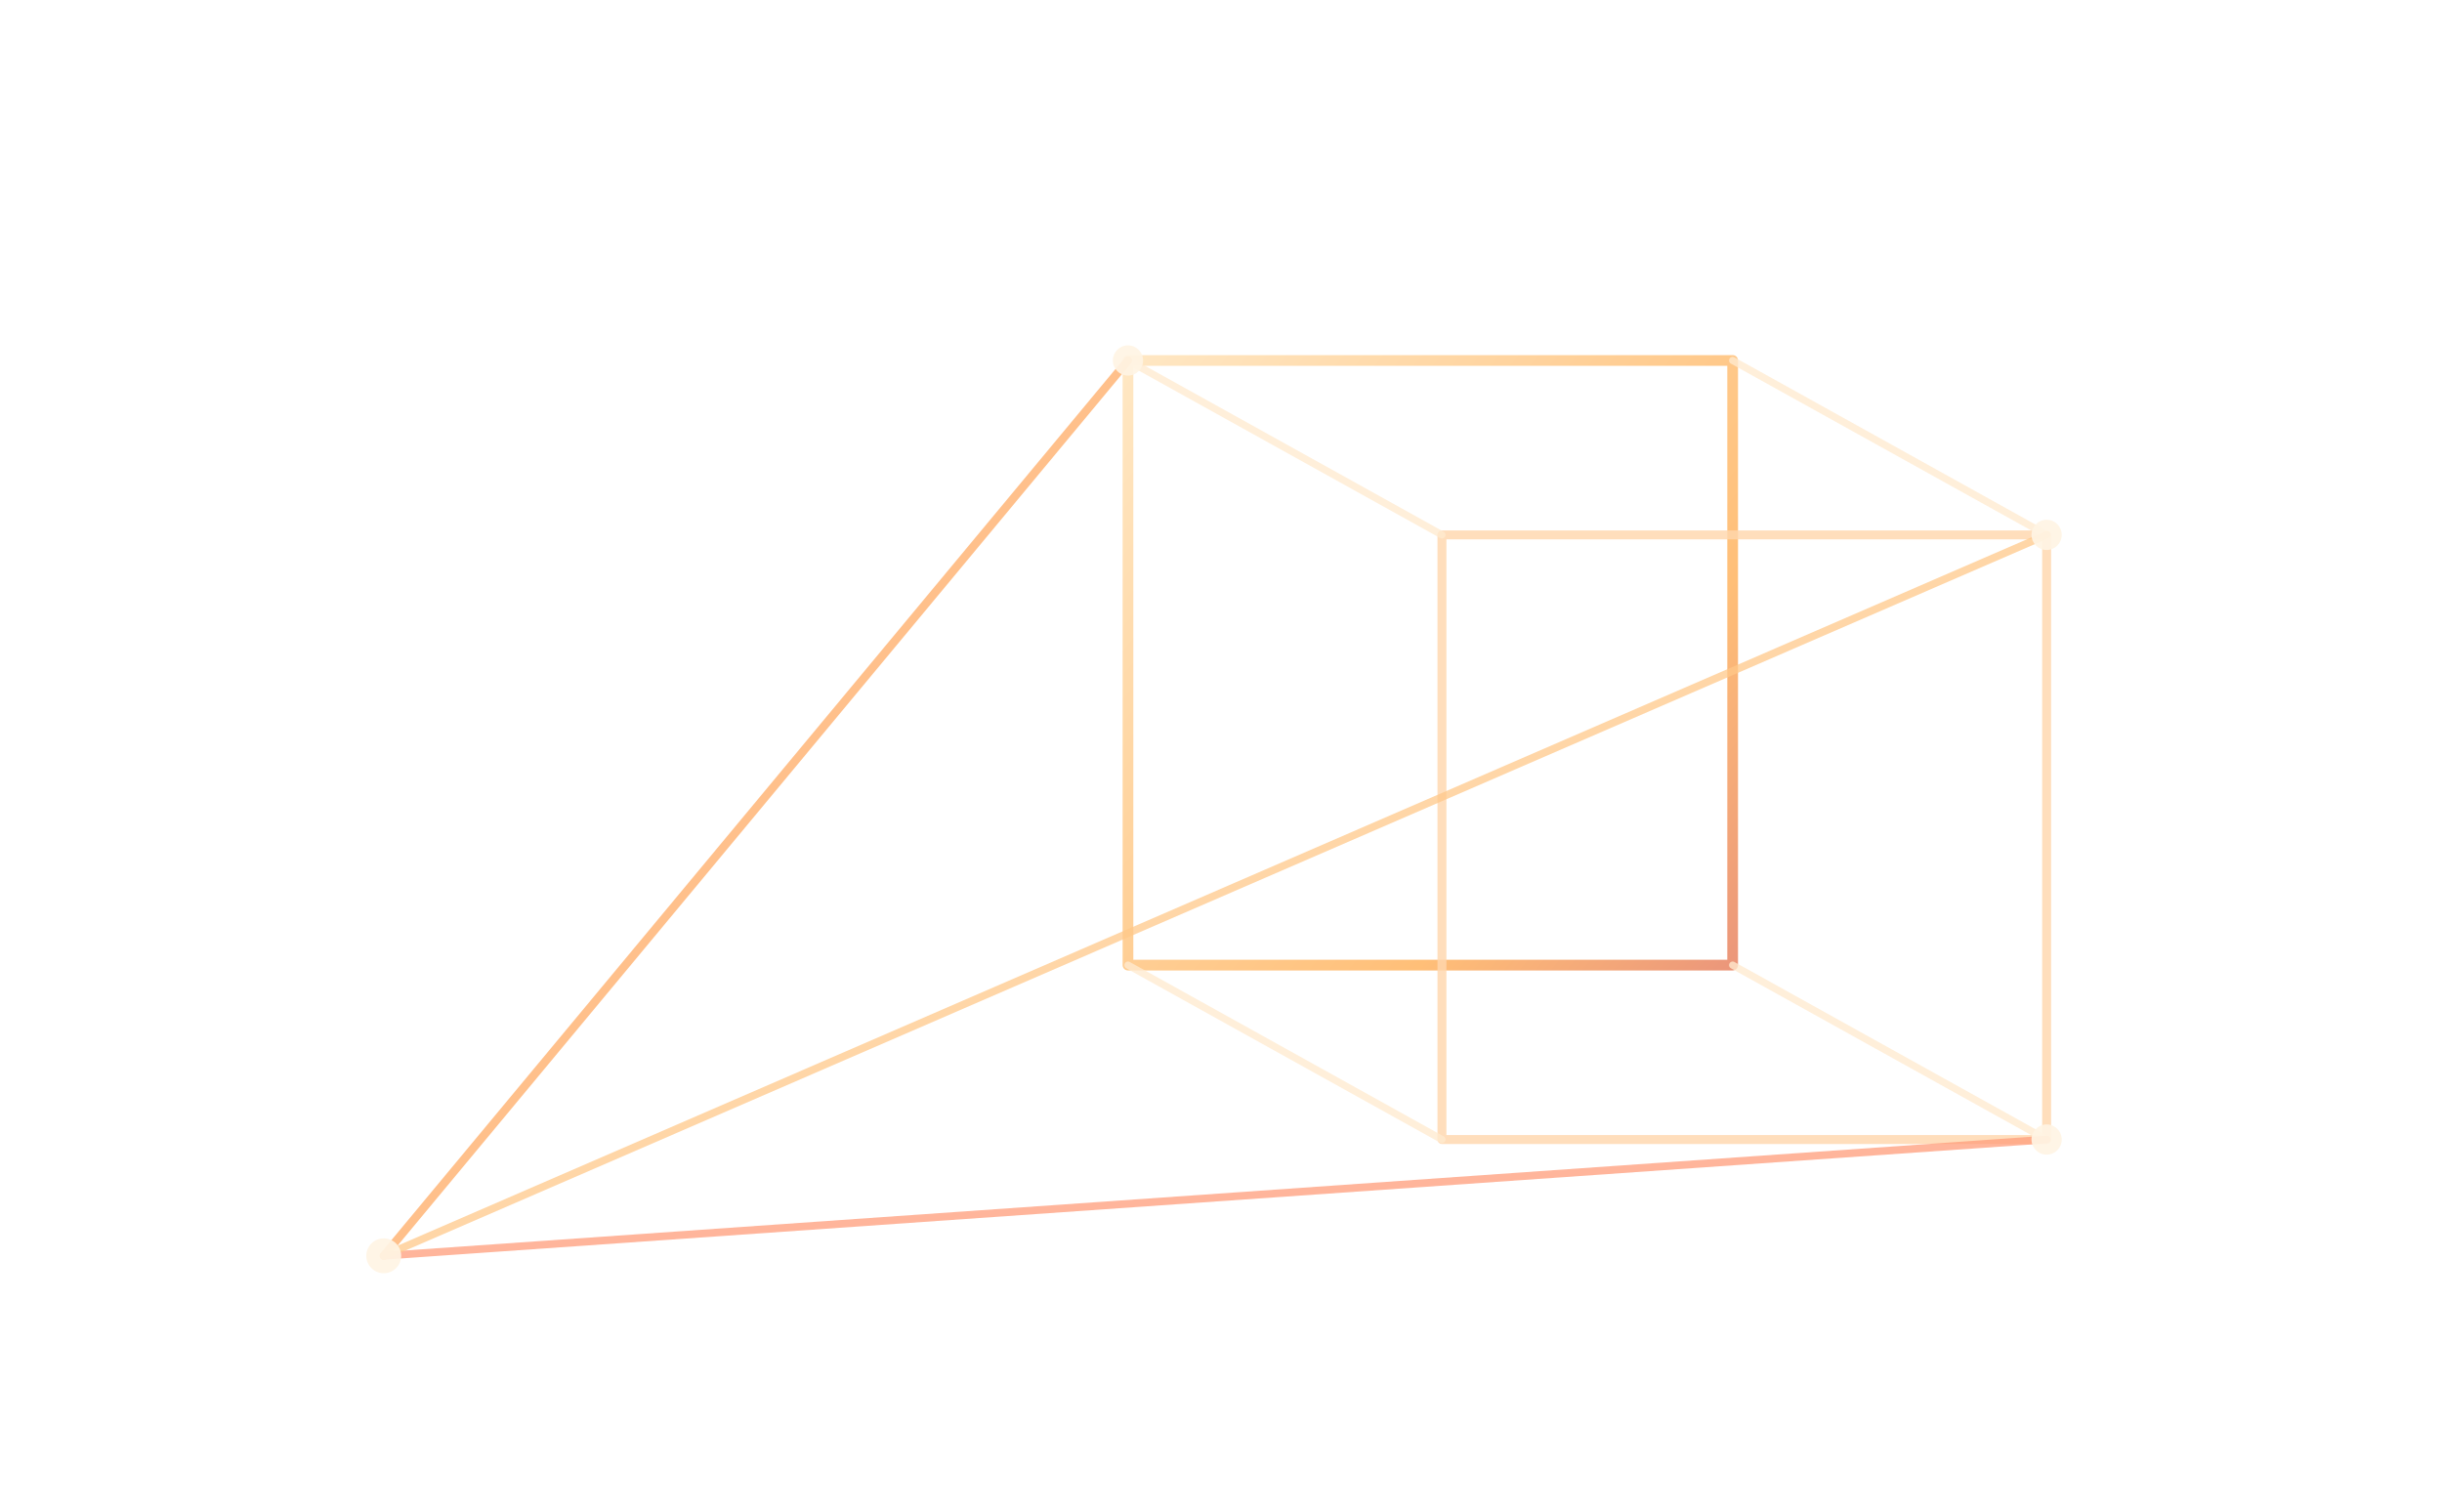
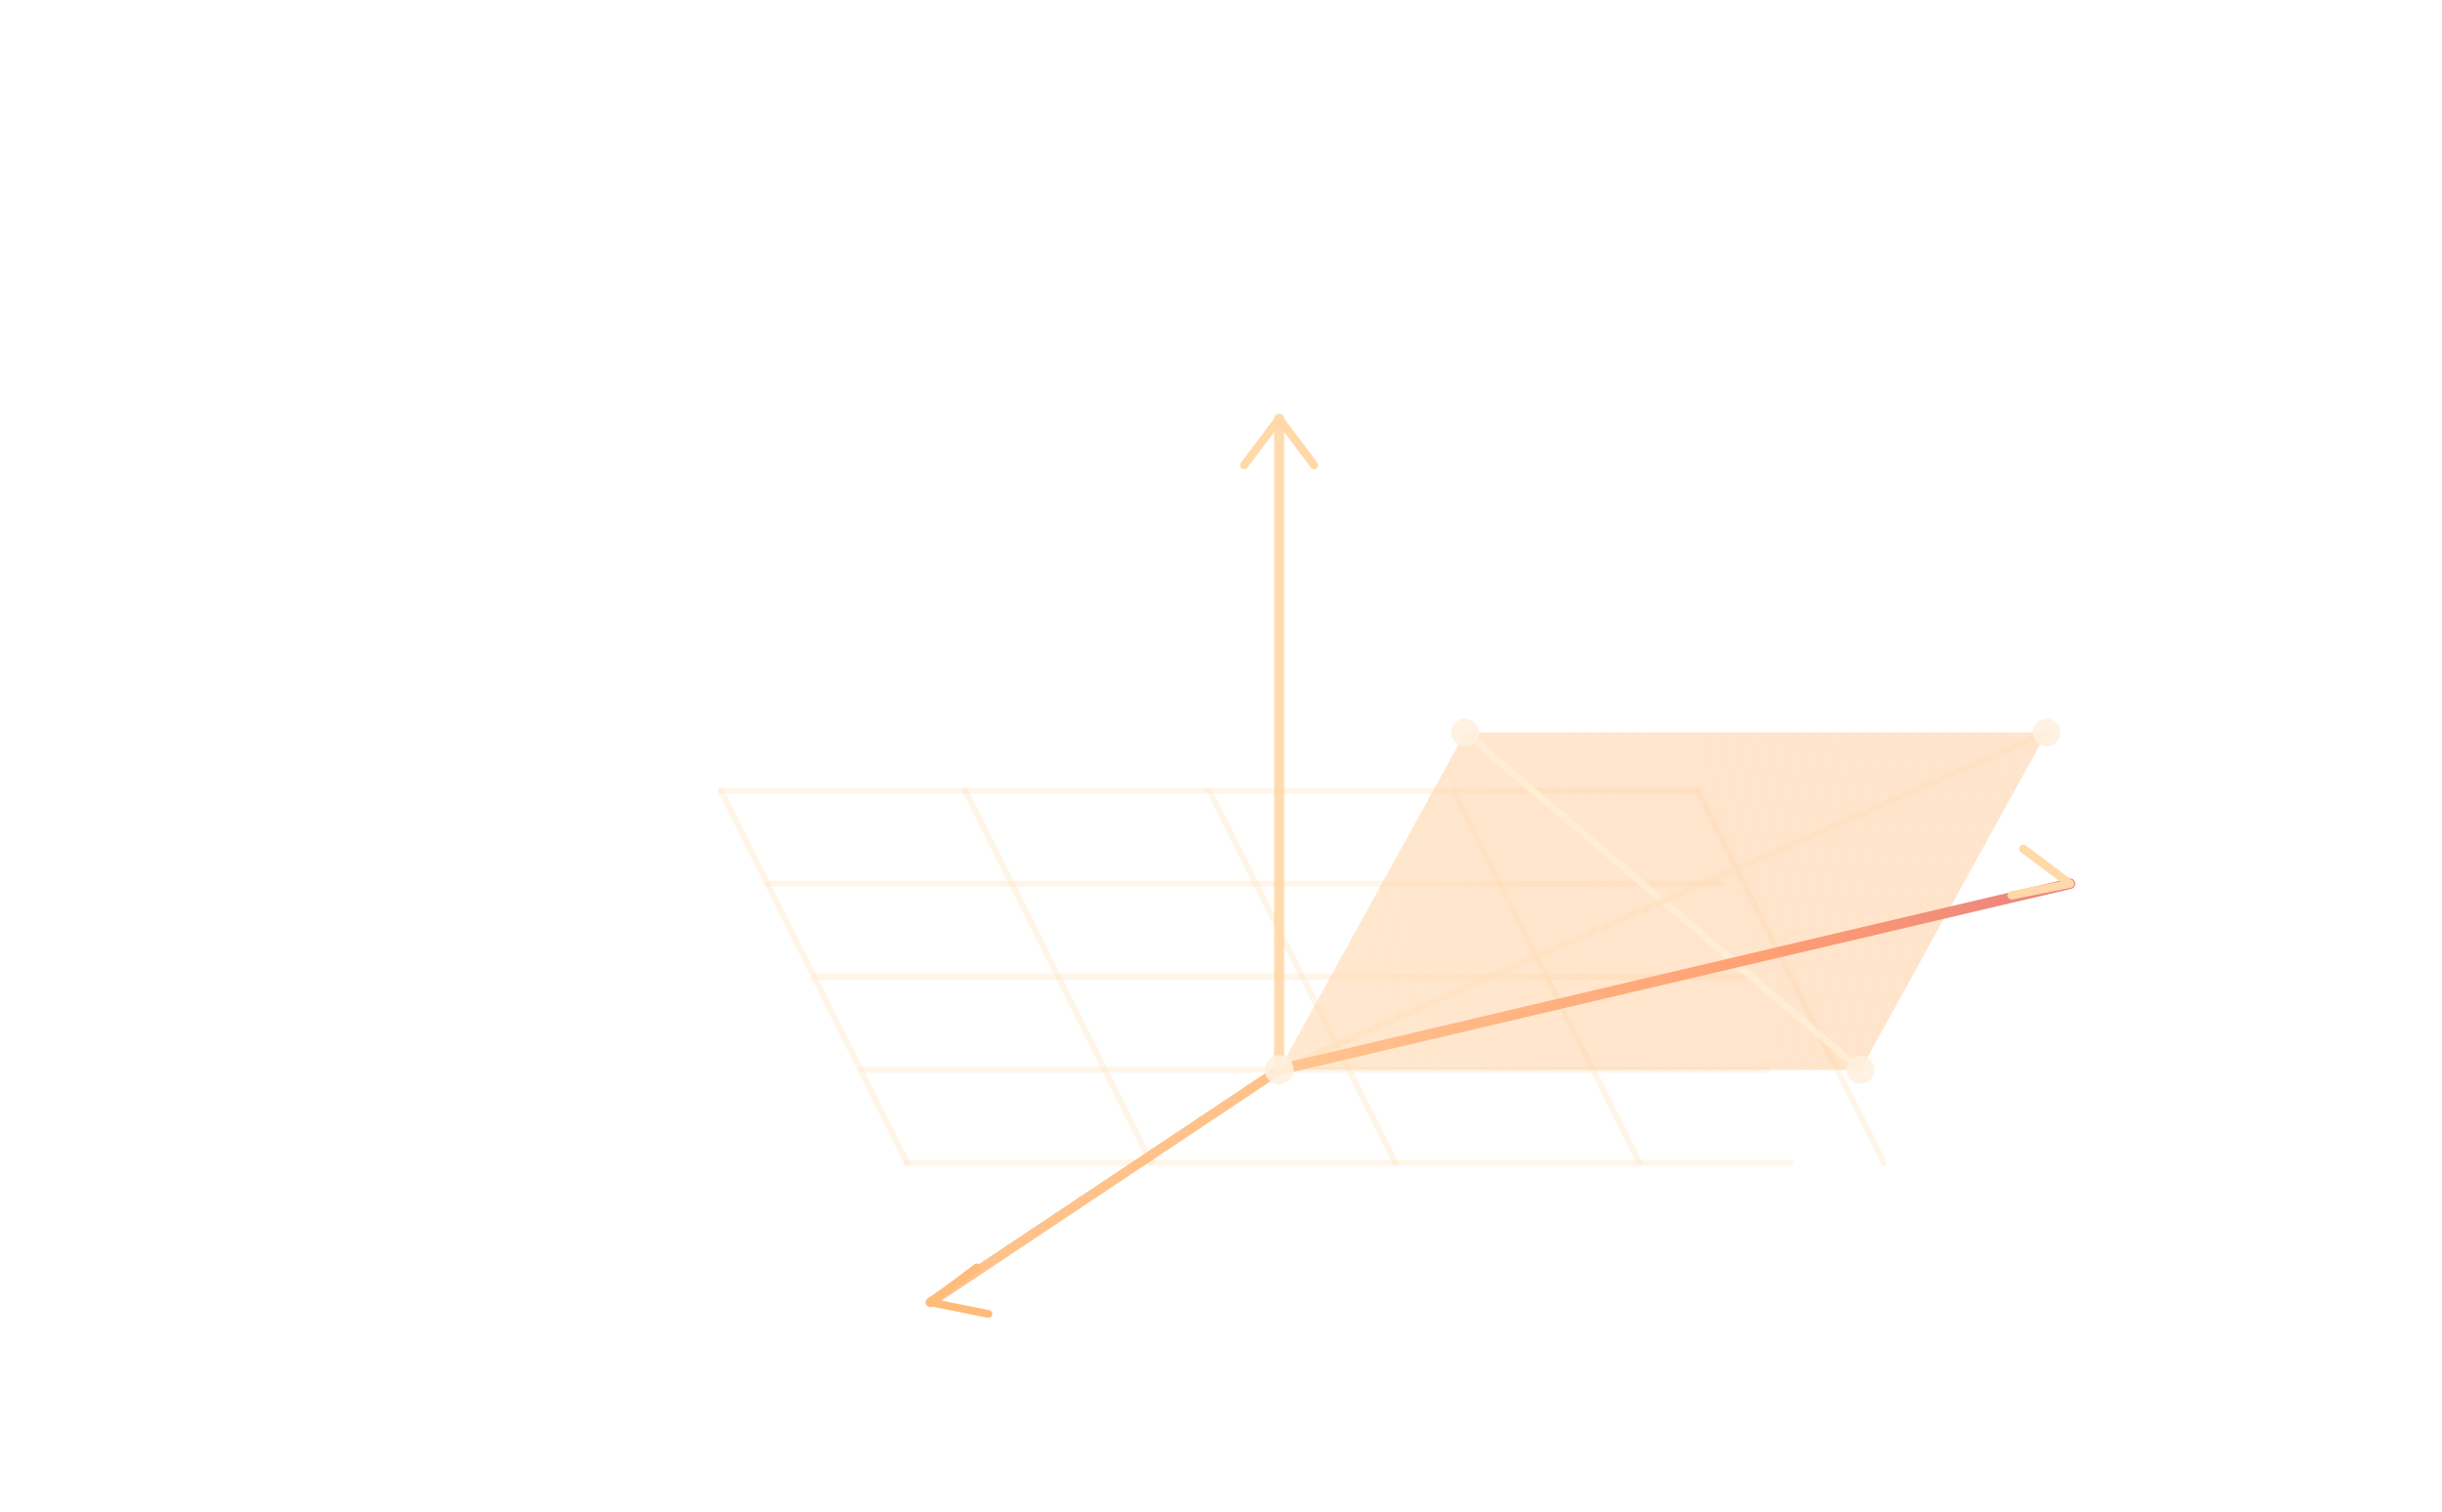
<svg xmlns="http://www.w3.org/2000/svg" width="420" height="260" viewBox="0 0 420 260" fill="none">
  <defs>
-     <linearGradient id="wireA-cube" x1="172" y1="58" x2="344" y2="198" gradientUnits="userSpaceOnUse">
-       <stop offset="0" stop-color="#FFEFD2" />
-       <stop offset="0.56" stop-color="#FFBF78" />
-       <stop offset="1" stop-color="#D1607C" />
+     <linearGradient id="linA-axis" x1="188" y1="182" x2="366" y2="72" gradientUnits="userSpaceOnUse">
+       <stop offset="0" stop-color="#FFD39B" />
+       <stop offset="0.52" stop-color="#FF9F73" />
+       <stop offset="1" stop-color="#D46589" />
+     </linearGradient>
+     <linearGradient id="linA-grid" x1="156" y1="206" x2="354" y2="156" gradientUnits="userSpaceOnUse">
+       <stop offset="0" stop-color="#FFE9C8" stop-opacity="0.72" />
+       <stop offset="1" stop-color="#FFC087" stop-opacity="0.42" />
    </linearGradient>
  </defs>
-   <g fill="none" stroke-linecap="round" stroke-linejoin="round">
-     <rect x="194" y="62" width="104" height="104" stroke="url(#wireA-cube)" stroke-width="1.84" />
-     <rect x="248" y="92" width="104" height="104" stroke="#FFD7AD" stroke-opacity="0.82" stroke-width="1.54" />
-     <path d="M194 62L248 92M298 62L352 92M194 166L248 196M298 166L352 196" stroke="#FFEAD0" stroke-opacity="0.78" stroke-width="1.24" />
-     <path d="M66 216L194 62" stroke="#FFB271" stroke-opacity="0.82" stroke-width="1.42" />
-     <path d="M66 216L352 196" stroke="#FF9E7C" stroke-opacity="0.76" stroke-width="1.32" />
-     <path d="M66 216L352 92" stroke="#FFC889" stroke-opacity="0.74" stroke-width="1.3" />
+   <g stroke="#FFE6C6" stroke-opacity="0.4" stroke-width="1.02" stroke-linecap="round">
+     <path d="M156 200L308 200" />
+     <path d="M148 184L304 184" />
+     <path d="M140 168L300 168" />
+     <path d="M132 152L296 152" />
+     <path d="M124 136L292 136" />
+     <path d="M124 136L156 200" />
+     <path d="M166 136L198 200" />
+     <path d="M208 136L240 200" />
+     <path d="M250 136L282 200" />
+     <path d="M292 136L324 200" />
  </g>
-   <g fill="#FFF4E4" fill-opacity="0.92">
-     <circle cx="66" cy="216" r="3" />
-     <circle cx="194" cy="62" r="2.6" />
-     <circle cx="352" cy="92" r="2.6" />
-     <circle cx="352" cy="196" r="2.6" />
+   <g stroke-linecap="round" stroke-linejoin="round">
+     <path d="M220 184L320 184L352 126L252 126L220 184Z" fill="url(#linA-grid)" />
+     <path d="M252 126L320 184" stroke="#FFEFD8" stroke-opacity="0.82" stroke-width="1.18" />
+     <path d="M220 184L352 126" stroke="#FFE2C0" stroke-opacity="0.74" stroke-width="1.12" />
+     <path d="M220 184L356 152" stroke="url(#linA-axis)" stroke-width="1.82" />
+     <path d="M220 184L160 224" stroke="#FFB978" stroke-opacity="0.86" stroke-width="1.66" />
+     <path d="M220 184L220 72" stroke="#FFD7A2" stroke-opacity="0.88" stroke-width="1.72" />
+     <path d="M356 152L348 146M356 152L346 154" stroke="#FFD9A8" stroke-width="1.44" />
+     <path d="M160 224L168 218M160 224L170 226" stroke="#FFBB7A" stroke-width="1.34" />
+     <path d="M220 72L214 80M220 72L226 80" stroke="#FFD9A8" stroke-width="1.4" />
+   </g>
+   <g fill="#FFF1DF" fill-opacity="0.9">
+     <circle cx="220" cy="184" r="2.5" />
+     <circle cx="320" cy="184" r="2.4" />
+     <circle cx="352" cy="126" r="2.4" />
+     <circle cx="252" cy="126" r="2.4" />
  </g>
</svg>
